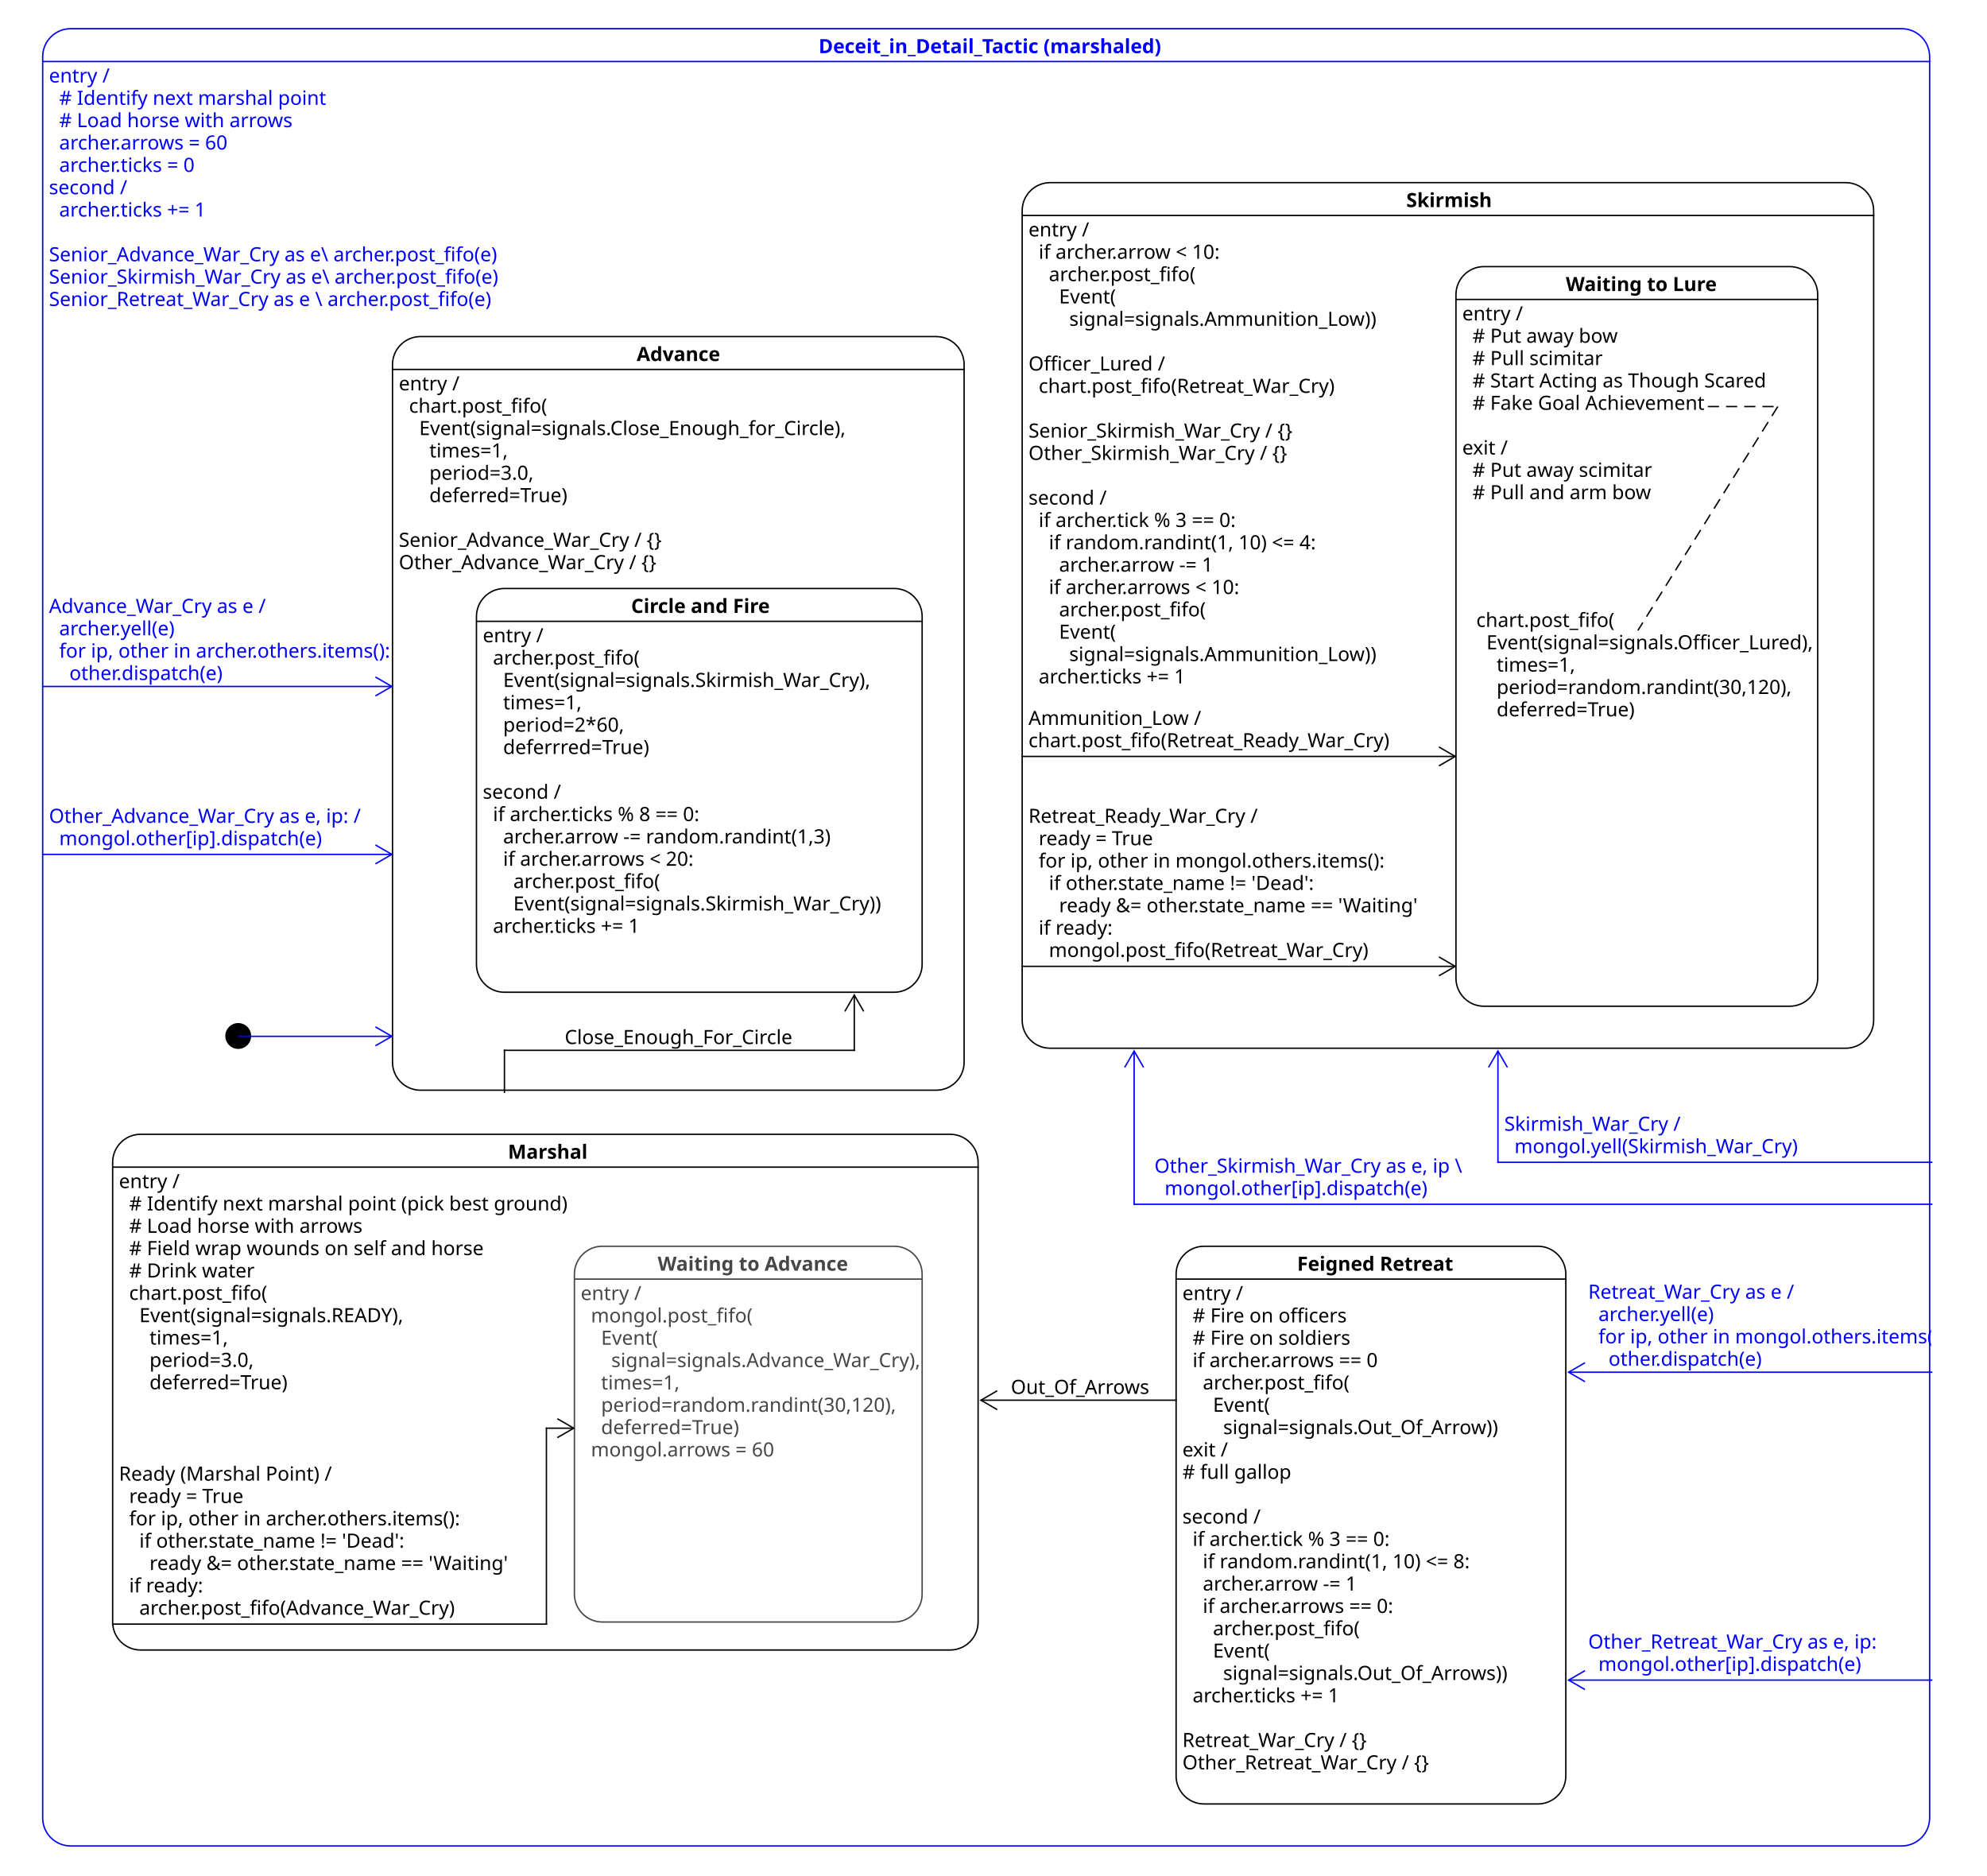
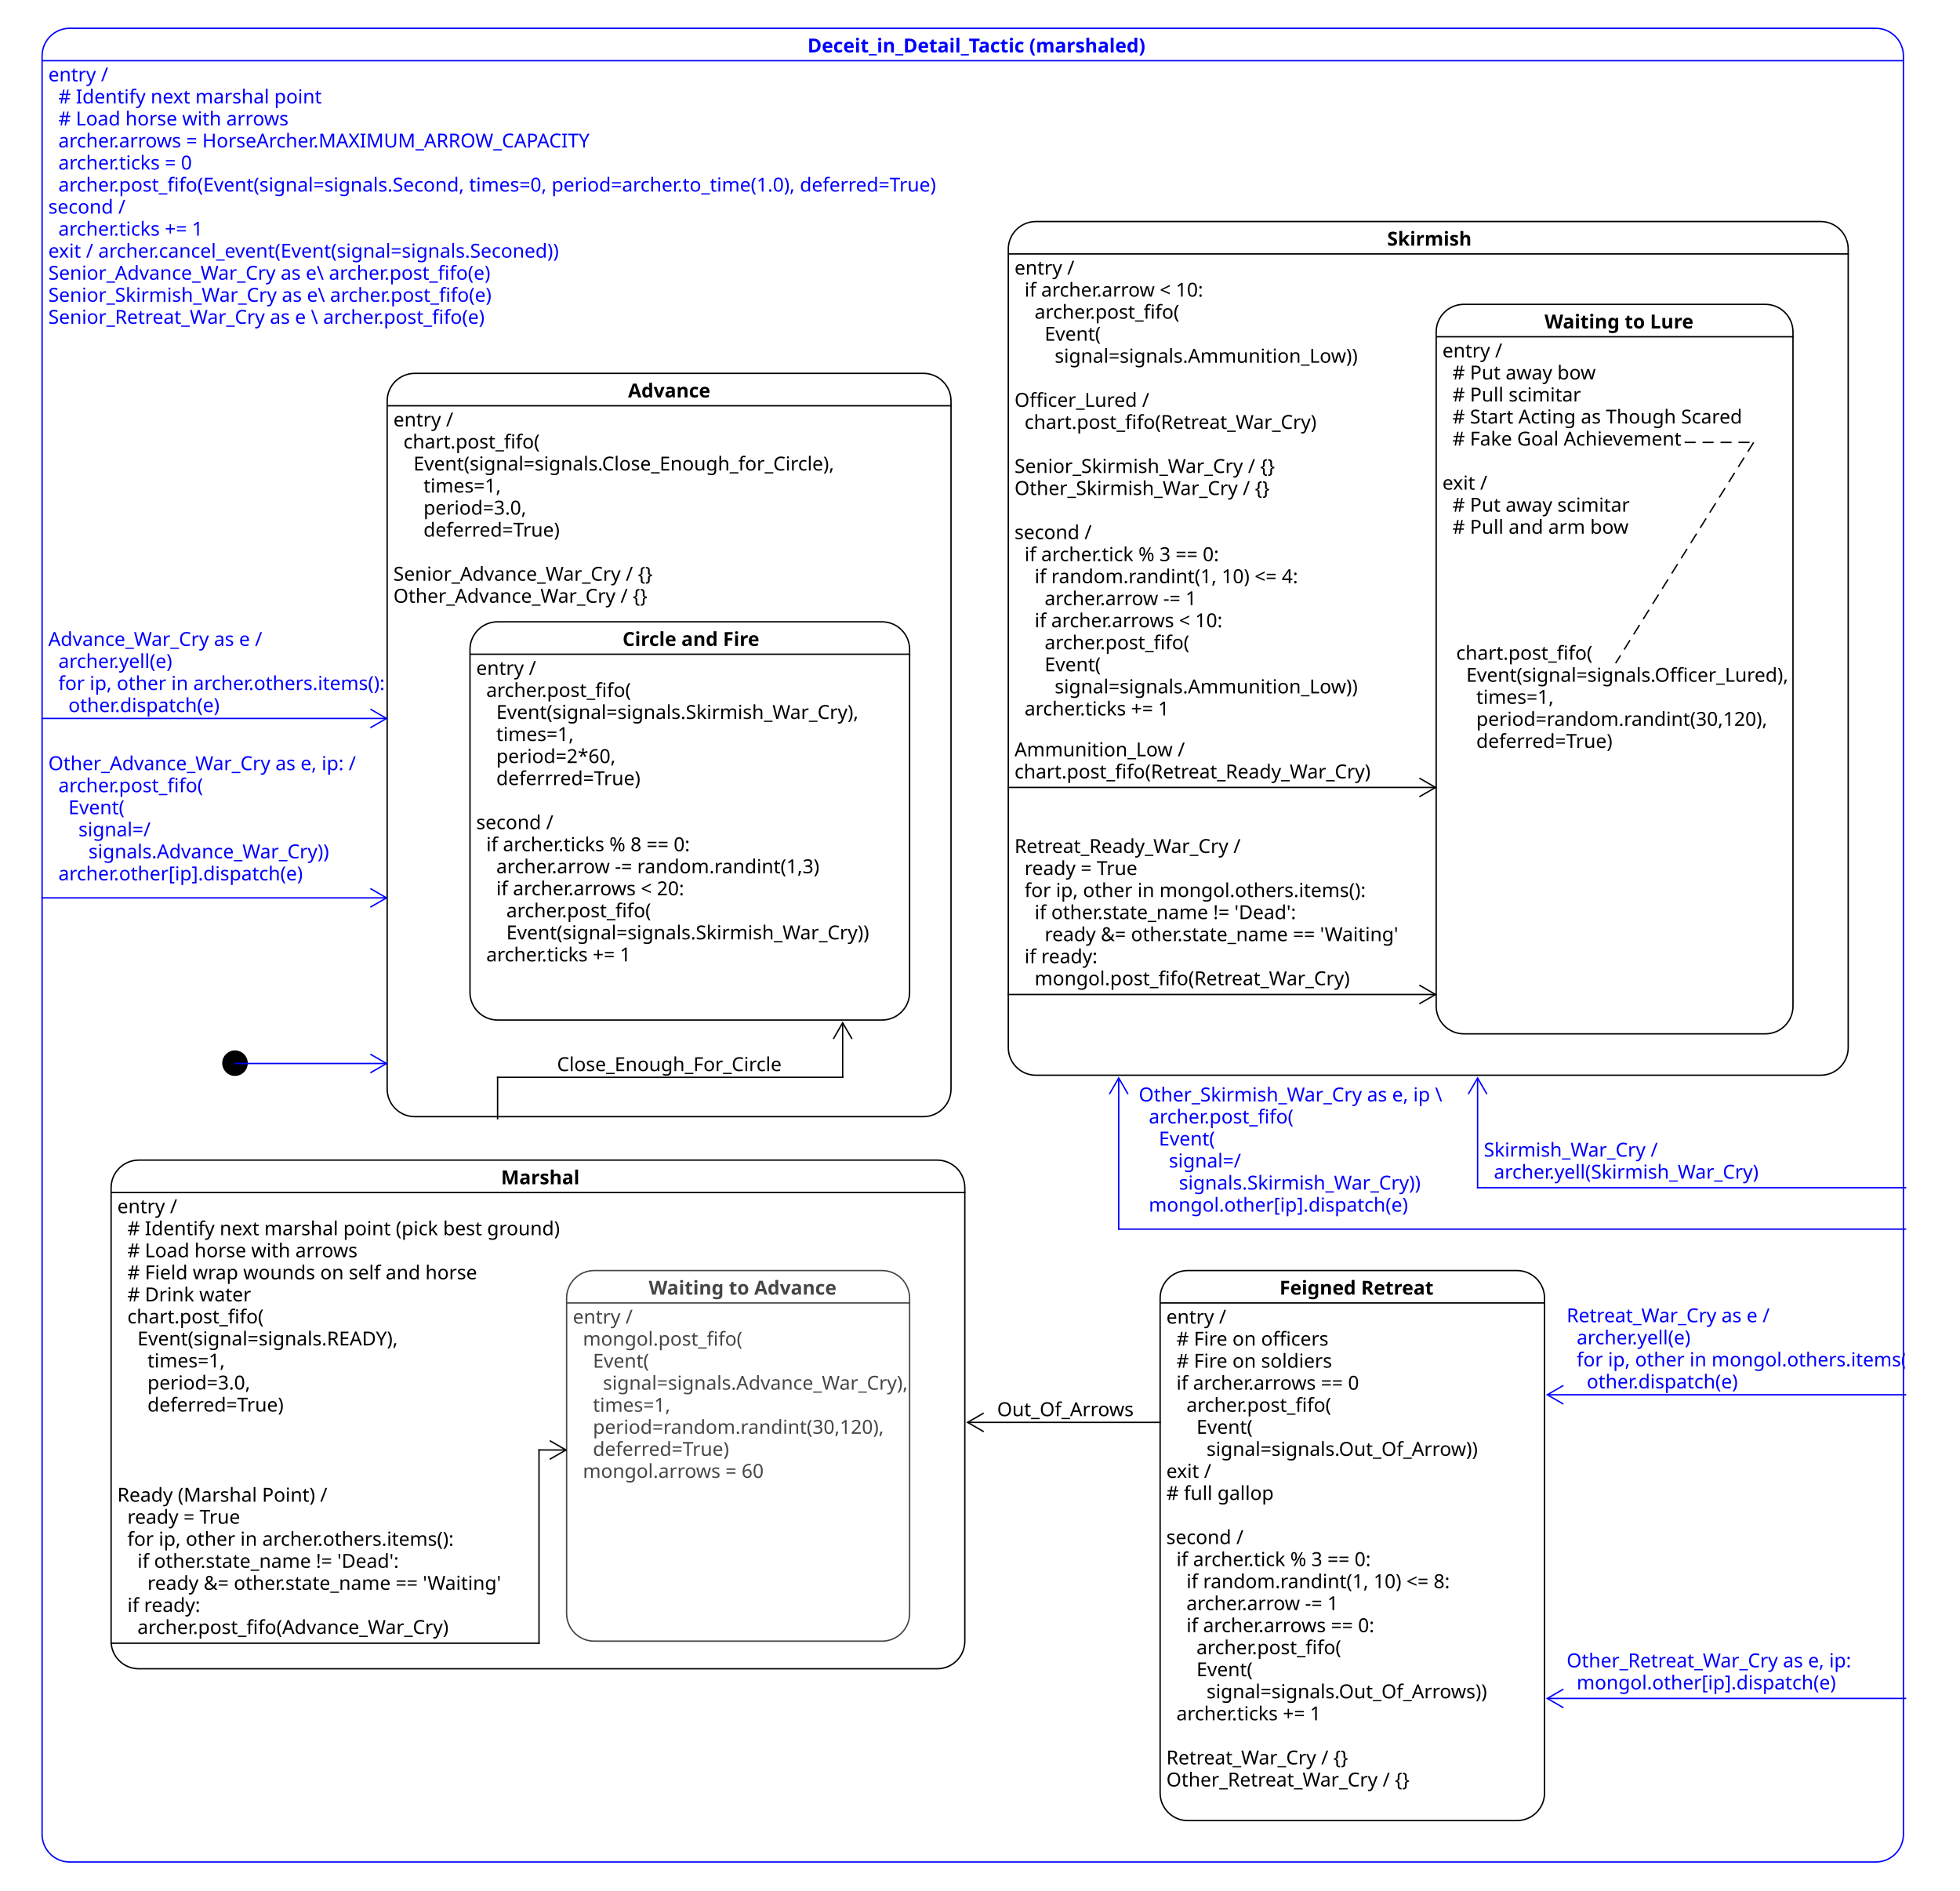
- <svg xmlns="http://www.w3.org/2000/svg" fill-opacity="1" color-rendering="auto" color-interpolation="auto" text-rendering="auto" stroke="black" stroke-linecap="square" width="1420" stroke-miterlimit="10" shape-rendering="auto" stroke-opacity="1" fill="black" stroke-dasharray="none" font-weight="normal" stroke-width="1" viewBox="100 -20 1420 1340" height="1340" font-family="'Dialog'" font-style="normal" stroke-linejoin="miter" font-size="12px" stroke-dashoffset="0" image-rendering="auto">
+ <svg xmlns="http://www.w3.org/2000/svg" fill-opacity="1" color-rendering="auto" color-interpolation="auto" text-rendering="auto" stroke="black" stroke-linecap="square" width="1420" stroke-miterlimit="10" shape-rendering="auto" stroke-opacity="1" fill="black" stroke-dasharray="none" font-weight="normal" stroke-width="1" viewBox="100 70 1420 1370" height="1370" font-family="'Dialog'" font-style="normal" stroke-linejoin="miter" font-size="12px" stroke-dashoffset="0" image-rendering="auto">
  <defs id="genericDefs" />
  <g>
    <defs id="defs1">
      <clipPath clipPathUnits="userSpaceOnUse" id="clipPath1">
        <path d="M0 0 L2147483647 0 L2147483647 2147483647 L0 2147483647 L0 0 Z" />
      </clipPath>
      <clipPath clipPathUnits="userSpaceOnUse" id="clipPath2">
        <path d="M0 0 L0 130 L320 130 L320 0 Z" />
      </clipPath>
      <clipPath clipPathUnits="userSpaceOnUse" id="clipPath3">
-         <path d="M0 0 L0 70 L250 70 L250 0 Z" />
+         <path d="M0 0 L0 140 L250 140 L250 0 Z" />
      </clipPath>
      <clipPath clipPathUnits="userSpaceOnUse" id="clipPath4">
        <path d="M0 0 L0 60 L230 60 L230 0 Z" />
      </clipPath>
      <clipPath clipPathUnits="userSpaceOnUse" id="clipPath5">
-         <path d="M0 0 L0 60 L250 60 L250 0 Z" />
+         <path d="M0 0 L0 130 L250 130 L250 0 Z" />
      </clipPath>
      <clipPath clipPathUnits="userSpaceOnUse" id="clipPath6">
        <path d="M0 0 L0 80 L250 80 L250 0 Z" />
      </clipPath>
      <clipPath clipPathUnits="userSpaceOnUse" id="clipPath7">
        <path d="M0 0 L0 60 L220 60 L220 0 Z" />
      </clipPath>
      <clipPath clipPathUnits="userSpaceOnUse" id="clipPath8">
        <path d="M0 0 L0 270 L250 270 L250 0 Z" />
      </clipPath>
      <clipPath clipPathUnits="userSpaceOnUse" id="clipPath9">
        <path d="M0 0 L0 110 L250 110 L250 0 Z" />
      </clipPath>
      <clipPath clipPathUnits="userSpaceOnUse" id="clipPath10">
        <path d="M0 0 L0 290 L320 290 L320 0 Z" />
      </clipPath>
      <clipPath clipPathUnits="userSpaceOnUse" id="clipPath11">
        <path d="M0 0 L0 370 L620 370 L620 0 Z" />
      </clipPath>
      <clipPath clipPathUnits="userSpaceOnUse" id="clipPath12">
        <path d="M0 0 L0 60 L270 60 L270 0 Z" />
      </clipPath>
      <clipPath clipPathUnits="userSpaceOnUse" id="clipPath13">
        <path d="M0 0 L0 20 L20 20 L20 0 Z" />
      </clipPath>
      <clipPath clipPathUnits="userSpaceOnUse" id="clipPath14">
        <path d="M0 0 L0 400 L280 400 L280 0 Z" />
      </clipPath>
      <clipPath clipPathUnits="userSpaceOnUse" id="clipPath15">
        <path d="M0 0 L0 530 L260 530 L260 0 Z" />
      </clipPath>
      <clipPath clipPathUnits="userSpaceOnUse" id="clipPath16">
        <path d="M0 0 L0 540 L410 540 L410 0 Z" />
      </clipPath>
      <clipPath clipPathUnits="userSpaceOnUse" id="clipPath17">
        <path d="M0 0 L0 620 L610 620 L610 0 Z" />
      </clipPath>
      <clipPath clipPathUnits="userSpaceOnUse" id="clipPath18">
-         <path d="M0 0 L0 1300 L1350 1300 L1350 0 Z" />
+         <path d="M0 0 L0 1330 L1350 1330 L1350 0 Z" />
      </clipPath>
      <clipPath clipPathUnits="userSpaceOnUse" id="clipPath19">
        <path d="M0 0 L0 40 L290 40 L290 0 Z" />
      </clipPath>
      <clipPath clipPathUnits="userSpaceOnUse" id="clipPath20">
        <path d="M0 0 L0 150 L600 150 L600 0 Z" />
      </clipPath>
      <clipPath clipPathUnits="userSpaceOnUse" id="clipPath21">
        <path d="M0 0 L0 60 L280 60 L280 0 Z" />
      </clipPath>
      <clipPath clipPathUnits="userSpaceOnUse" id="clipPath22">
        <path d="M0 0 L0 120 L340 120 L340 0 Z" />
      </clipPath>
      <clipPath clipPathUnits="userSpaceOnUse" id="clipPath23">
        <path d="M0 0 L0 170 L360 170 L360 0 Z" />
      </clipPath>
      <clipPath clipPathUnits="userSpaceOnUse" id="clipPath24">
        <path d="M0 0 L0 190 L130 190 L130 0 Z" />
      </clipPath>
      <clipPath clipPathUnits="userSpaceOnUse" id="clipPath25">
        <path d="M0 0 L0 50 L340 50 L340 0 Z" />
      </clipPath>
      <clipPath clipPathUnits="userSpaceOnUse" id="clipPath26">
        <path d="M0 0 L0 100 L280 100 L280 0 Z" />
      </clipPath>
      <clipPath clipPathUnits="userSpaceOnUse" id="clipPath27">
        <path d="M0 0 L0 40 L170 40 L170 0 Z" />
      </clipPath>
      <clipPath clipPathUnits="userSpaceOnUse" id="clipPath28">
        <path d="M0 0 L0 30 L140 30 L140 0 Z" />
      </clipPath>
      <clipPath clipPathUnits="userSpaceOnUse" id="clipPath29">
        <path d="M0 0 L0 40 L340 40 L340 0 Z" />
      </clipPath>
      <clipPath clipPathUnits="userSpaceOnUse" id="clipPath30">
        <path d="M0 0 L0 50 L280 50 L280 0 Z" />
      </clipPath>
    </defs>
-     <g font-family="sans-serif" font-size="14px" transform="translate(180,1020)">
+     <g font-family="sans-serif" font-size="14px" transform="translate(180,1140)">
      <text x="5" xml:space="preserve" y="17.969" clip-path="url(#clipPath2)" stroke="none">Ready (Marshal Point) /</text>
      <text x="5" xml:space="preserve" y="33.938" clip-path="url(#clipPath2)" stroke="none">  ready = True</text>
      <text x="5" xml:space="preserve" y="49.906" clip-path="url(#clipPath2)" stroke="none">  for ip, other in archer.others.items():</text>
      <text x="5" xml:space="preserve" y="65.875" clip-path="url(#clipPath2)" stroke="none">    if other.state_name != 'Dead':</text>
      <text x="5" xml:space="preserve" y="81.844" clip-path="url(#clipPath2)" stroke="none">      ready &amp;= other.state_name == 'Waiting'</text>
      <text x="5" xml:space="preserve" y="97.812" clip-path="url(#clipPath2)" stroke="none">  if ready:</text>
      <text x="5" xml:space="preserve" y="113.781" clip-path="url(#clipPath2)" stroke="none">    archer.post_fifo(Advance_War_Cry)</text>
    </g>
-     <g font-family="sans-serif" font-size="14px" transform="translate(830,550)">
+     <g font-family="sans-serif" font-size="14px" transform="translate(830,670)">
      <text x="5" xml:space="preserve" y="17.969" clip-path="url(#clipPath2)" stroke="none">Retreat_Ready_War_Cry /</text>
      <text x="5" xml:space="preserve" y="33.938" clip-path="url(#clipPath2)" stroke="none">  ready = True</text>
      <text x="5" xml:space="preserve" y="49.906" clip-path="url(#clipPath2)" stroke="none">  for ip, other in mongol.others.items():</text>
      <text x="5" xml:space="preserve" y="65.875" clip-path="url(#clipPath2)" stroke="none">    if other.state_name != 'Dead':</text>
      <text x="5" xml:space="preserve" y="81.844" clip-path="url(#clipPath2)" stroke="none">      ready &amp;= other.state_name == 'Waiting'</text>
      <text x="5" xml:space="preserve" y="97.812" clip-path="url(#clipPath2)" stroke="none">  if ready:</text>
      <text x="5" xml:space="preserve" y="113.781" clip-path="url(#clipPath2)" stroke="none">    mongol.post_fifo(Retreat_War_Cry)</text>
    </g>
-     <g fill="blue" font-size="14px" font-family="sans-serif" transform="translate(130,550)" stroke="blue">
+     <g fill="blue" font-size="14px" font-family="sans-serif" transform="translate(130,610)" stroke="blue">
      <text x="5" xml:space="preserve" y="17.969" clip-path="url(#clipPath3)" stroke="none">Other_Advance_War_Cry as e, ip: /</text>
-       <text x="5" xml:space="preserve" y="33.938" clip-path="url(#clipPath3)" stroke="none">  mongol.other[ip].dispatch(e)</text>
-     </g>
-     <g fill="blue" font-size="14px" font-family="sans-serif" transform="translate(1230,1140)" stroke="blue">
+       <text x="5" xml:space="preserve" y="33.938" clip-path="url(#clipPath3)" stroke="none">  archer.post_fifo(</text>
+       <text x="5" xml:space="preserve" y="49.906" clip-path="url(#clipPath3)" stroke="none">    Event(</text>
+       <text x="5" xml:space="preserve" y="65.875" clip-path="url(#clipPath3)" stroke="none">      signal=/</text>
+       <text x="5" xml:space="preserve" y="81.844" clip-path="url(#clipPath3)" stroke="none">        signals.Advance_War_Cry))</text>
+       <text x="5" xml:space="preserve" y="97.812" clip-path="url(#clipPath3)" stroke="none">  archer.other[ip].dispatch(e)</text>
+     </g>
+     <g fill="blue" font-size="14px" font-family="sans-serif" transform="translate(1230,1260)" stroke="blue">
      <text x="5" xml:space="preserve" y="17.969" clip-path="url(#clipPath4)" stroke="none">Other_Retreat_War_Cry as e, ip:</text>
      <text x="5" xml:space="preserve" y="33.938" clip-path="url(#clipPath4)" stroke="none">  mongol.other[ip].dispatch(e)</text>
    </g>
-     <g fill="blue" font-size="14px" font-family="sans-serif" transform="translate(920,800)" stroke="blue">
+     <g fill="blue" font-size="14px" font-family="sans-serif" transform="translate(920,850)" stroke="blue">
      <text x="5" xml:space="preserve" y="17.969" clip-path="url(#clipPath5)" stroke="none">Other_Skirmish_War_Cry as e, ip \</text>
-       <text x="5" xml:space="preserve" y="33.938" clip-path="url(#clipPath5)" stroke="none">  mongol.other[ip].dispatch(e)</text>
-     </g>
-     <g fill="blue" font-size="14px" font-family="sans-serif" transform="translate(1230,890)" stroke="blue">
+       <text x="5" xml:space="preserve" y="33.938" clip-path="url(#clipPath5)" stroke="none">  archer.post_fifo(</text>
+       <text x="5" xml:space="preserve" y="49.906" clip-path="url(#clipPath5)" stroke="none">    Event(</text>
+       <text x="5" xml:space="preserve" y="65.875" clip-path="url(#clipPath5)" stroke="none">      signal=/</text>
+       <text x="5" xml:space="preserve" y="81.844" clip-path="url(#clipPath5)" stroke="none">        signals.Skirmish_War_Cry))</text>
+       <text x="5" xml:space="preserve" y="97.812" clip-path="url(#clipPath5)" stroke="none">  mongol.other[ip].dispatch(e)</text>
+     </g>
+     <g fill="blue" font-size="14px" font-family="sans-serif" transform="translate(1230,1010)" stroke="blue">
      <text x="5" xml:space="preserve" y="17.969" clip-path="url(#clipPath6)" stroke="none">Retreat_War_Cry as e /</text>
      <text x="5" xml:space="preserve" y="33.938" clip-path="url(#clipPath6)" stroke="none">  archer.yell(e)</text>
      <text x="5" xml:space="preserve" y="49.906" clip-path="url(#clipPath6)" stroke="none">  for ip, other in mongol.others.items()</text>
      <text x="5" xml:space="preserve" y="65.875" clip-path="url(#clipPath6)" stroke="none">    other.dispatch(e)</text>
    </g>
-     <g fill="blue" font-size="14px" font-family="sans-serif" transform="translate(1170,770)" stroke="blue">
+     <g fill="blue" font-size="14px" font-family="sans-serif" transform="translate(1170,890)" stroke="blue">
      <text x="5" xml:space="preserve" y="17.969" clip-path="url(#clipPath7)" stroke="none">Skirmish_War_Cry /</text>
-       <text x="5" xml:space="preserve" y="33.938" clip-path="url(#clipPath7)" stroke="none">  mongol.yell(Skirmish_War_Cry)</text>
-     </g>
-     <g fill="blue" font-size="14px" font-family="sans-serif" transform="translate(130,400)" stroke="blue">
+       <text x="5" xml:space="preserve" y="33.938" clip-path="url(#clipPath7)" stroke="none">  archer.yell(Skirmish_War_Cry)</text>
+     </g>
+     <g fill="blue" font-size="14px" font-family="sans-serif" transform="translate(130,520)" stroke="blue">
      <text x="5" xml:space="preserve" y="17.969" clip-path="url(#clipPath6)" stroke="none">Advance_War_Cry as e /</text>
      <text x="5" xml:space="preserve" y="33.938" clip-path="url(#clipPath6)" stroke="none">  archer.yell(e)</text>
      <text x="5" xml:space="preserve" y="49.906" clip-path="url(#clipPath6)" stroke="none">  for ip, other in archer.others.items():</text>
      <text x="5" xml:space="preserve" y="65.875" clip-path="url(#clipPath6)" stroke="none">    other.dispatch(e)</text>
    </g>
-     <g fill="rgb(255,255,255)" fill-opacity="0" transform="translate(510,870)" stroke-opacity="0" stroke="rgb(255,255,255)">
+     <g fill="rgb(255,255,255)" fill-opacity="0" transform="translate(510,990)" stroke-opacity="0" stroke="rgb(255,255,255)">
      <rect x="0.5" y="0.5" clip-path="url(#clipPath8)" width="248.5" rx="20" ry="20" height="268.5" stroke="none" />
    </g>
-     <g fill="rgb(70,70,70)" transform="translate(510,870)" stroke="rgb(70,70,70)">
+     <g fill="rgb(70,70,70)" transform="translate(510,990)" stroke="rgb(70,70,70)">
      <rect x="0.5" y="0.5" clip-path="url(#clipPath8)" fill="none" width="248.5" rx="20" ry="20" height="268.5" />
      <text x="60" font-size="14px" y="17.969" clip-path="url(#clipPath8)" font-family="sans-serif" stroke="none" font-weight="bold" xml:space="preserve">Waiting to Advance</text>
      <path fill="none" d="M1 23.969 L249 23.969" clip-path="url(#clipPath8)" />
      <text x="5" font-size="14px" y="38.938" clip-path="url(#clipPath8)" font-family="sans-serif" stroke="none" xml:space="preserve">entry /</text>
      <text x="5" font-size="14px" y="54.906" clip-path="url(#clipPath8)" font-family="sans-serif" stroke="none" xml:space="preserve">  mongol.post_fifo(</text>
      <text x="5" font-size="14px" y="70.875" clip-path="url(#clipPath8)" font-family="sans-serif" stroke="none" xml:space="preserve">    Event(</text>
      <text x="5" font-size="14px" y="86.844" clip-path="url(#clipPath8)" font-family="sans-serif" stroke="none" xml:space="preserve">      signal=signals.Advance_War_Cry),</text>
      <text x="5" font-size="14px" y="102.812" clip-path="url(#clipPath8)" font-family="sans-serif" stroke="none" xml:space="preserve">    times=1,</text>
      <text x="5" font-size="14px" y="118.781" clip-path="url(#clipPath8)" font-family="sans-serif" stroke="none" xml:space="preserve">    period=random.randint(30,120),</text>
      <text x="5" font-size="14px" y="134.75" clip-path="url(#clipPath8)" font-family="sans-serif" stroke="none" xml:space="preserve">    deferred=True)</text>
      <text x="5" font-size="14px" y="150.719" clip-path="url(#clipPath8)" font-family="sans-serif" stroke="none" xml:space="preserve">  mongol.arrows = 60</text>
      <text x="5" font-size="14px" y="182.656" clip-path="url(#clipPath8)" font-family="sans-serif" stroke="none" xml:space="preserve">  </text>
    </g>
-     <g font-family="sans-serif" font-size="14px" transform="translate(1150,410)">
+     <g font-family="sans-serif" font-size="14px" transform="translate(1150,530)">
      <text x="5" xml:space="preserve" y="17.969" clip-path="url(#clipPath9)" stroke="none">chart.post_fifo(</text>
      <text x="5" xml:space="preserve" y="33.938" clip-path="url(#clipPath9)" stroke="none">  Event(signal=signals.Officer_Lured),</text>
      <text x="5" xml:space="preserve" y="49.906" clip-path="url(#clipPath9)" stroke="none">    times=1,</text>
      <text x="5" xml:space="preserve" y="65.875" clip-path="url(#clipPath9)" stroke="none">    period=random.randint(30,120),</text>
      <text x="5" xml:space="preserve" y="81.844" clip-path="url(#clipPath9)" stroke="none">    deferred=True)</text>
    </g>
-     <g fill="rgb(255,255,255)" fill-opacity="0" transform="translate(440,400)" stroke-opacity="0" stroke="rgb(255,255,255)">
+     <g fill="rgb(255,255,255)" fill-opacity="0" transform="translate(440,520)" stroke-opacity="0" stroke="rgb(255,255,255)">
      <rect x="0.5" y="0.5" clip-path="url(#clipPath10)" width="318.5" rx="20" ry="20" height="288.5" stroke="none" />
    </g>
-     <g transform="translate(440,400)">
+     <g transform="translate(440,520)">
      <rect x="0.5" y="0.5" clip-path="url(#clipPath10)" fill="none" width="318.5" rx="20" ry="20" height="288.5" />
      <text x="111" font-size="14px" y="17.969" clip-path="url(#clipPath10)" font-family="sans-serif" stroke="none" font-weight="bold" xml:space="preserve">Circle and Fire</text>
      <path fill="none" d="M1 23.969 L319 23.969" clip-path="url(#clipPath10)" />
      <text x="5" font-size="14px" y="38.938" clip-path="url(#clipPath10)" font-family="sans-serif" stroke="none" xml:space="preserve">entry /</text>
      <text x="5" font-size="14px" y="54.906" clip-path="url(#clipPath10)" font-family="sans-serif" stroke="none" xml:space="preserve">  archer.post_fifo(</text>
      <text x="5" font-size="14px" y="70.875" clip-path="url(#clipPath10)" font-family="sans-serif" stroke="none" xml:space="preserve">    Event(signal=signals.Skirmish_War_Cry),</text>
      <text x="5" font-size="14px" y="86.844" clip-path="url(#clipPath10)" font-family="sans-serif" stroke="none" xml:space="preserve">    times=1,</text>
      <text x="5" font-size="14px" y="102.812" clip-path="url(#clipPath10)" font-family="sans-serif" stroke="none" xml:space="preserve">    period=2*60,</text>
      <text x="5" font-size="14px" y="118.781" clip-path="url(#clipPath10)" font-family="sans-serif" stroke="none" xml:space="preserve">    deferrred=True)</text>
      <text x="5" font-size="14px" y="134.75" clip-path="url(#clipPath10)" font-family="sans-serif" stroke="none" xml:space="preserve">    </text>
      <text x="5" font-size="14px" y="150.719" clip-path="url(#clipPath10)" font-family="sans-serif" stroke="none" xml:space="preserve">second /</text>
      <text x="5" font-size="14px" y="166.688" clip-path="url(#clipPath10)" font-family="sans-serif" stroke="none" xml:space="preserve">  if archer.ticks % 8 == 0:</text>
      <text x="5" font-size="14px" y="182.656" clip-path="url(#clipPath10)" font-family="sans-serif" stroke="none" xml:space="preserve">    archer.arrow -= random.randint(1,3)</text>
      <text x="5" font-size="14px" y="198.625" clip-path="url(#clipPath10)" font-family="sans-serif" stroke="none" xml:space="preserve">    if archer.arrows &lt; 20:</text>
      <text x="5" font-size="14px" y="214.594" clip-path="url(#clipPath10)" font-family="sans-serif" stroke="none" xml:space="preserve">      archer.post_fifo(</text>
      <text x="5" font-size="14px" y="230.562" clip-path="url(#clipPath10)" font-family="sans-serif" stroke="none" xml:space="preserve">      Event(signal=signals.Skirmish_War_Cry))</text>
      <text x="5" font-size="14px" y="246.531" clip-path="url(#clipPath10)" font-family="sans-serif" stroke="none" xml:space="preserve">  archer.ticks += 1  </text>
    </g>
-     <g fill="rgb(255,255,255)" fill-opacity="0" transform="translate(180,790)" stroke-opacity="0" stroke="rgb(255,255,255)">
+     <g fill="rgb(255,255,255)" fill-opacity="0" transform="translate(180,910)" stroke-opacity="0" stroke="rgb(255,255,255)">
      <rect x="0.5" y="0.5" clip-path="url(#clipPath11)" width="618.5" rx="20" ry="20" height="368.5" stroke="none" />
    </g>
-     <g transform="translate(180,790)">
+     <g transform="translate(180,910)">
      <rect x="0.5" y="0.5" clip-path="url(#clipPath11)" fill="none" width="618.5" rx="20" ry="20" height="368.5" />
      <text x="283" font-size="14px" y="17.969" clip-path="url(#clipPath11)" font-family="sans-serif" stroke="none" font-weight="bold" xml:space="preserve">Marshal</text>
      <path fill="none" d="M1 23.969 L619 23.969" clip-path="url(#clipPath11)" />
      <text x="5" font-size="14px" y="38.938" clip-path="url(#clipPath11)" font-family="sans-serif" stroke="none" xml:space="preserve">entry / </text>
      <text x="5" font-size="14px" y="54.906" clip-path="url(#clipPath11)" font-family="sans-serif" stroke="none" xml:space="preserve">  # Identify next marshal point (pick best ground)</text>
      <text x="5" font-size="14px" y="70.875" clip-path="url(#clipPath11)" font-family="sans-serif" stroke="none" xml:space="preserve">  # Load horse with arrows</text>
      <text x="5" font-size="14px" y="86.844" clip-path="url(#clipPath11)" font-family="sans-serif" stroke="none" xml:space="preserve">  # Field wrap wounds on self and horse</text>
      <text x="5" font-size="14px" y="102.812" clip-path="url(#clipPath11)" font-family="sans-serif" stroke="none" xml:space="preserve">  # Drink water</text>
      <text x="5" font-size="14px" y="118.781" clip-path="url(#clipPath11)" font-family="sans-serif" stroke="none" xml:space="preserve">  chart.post_fifo(</text>
      <text x="5" font-size="14px" y="134.75" clip-path="url(#clipPath11)" font-family="sans-serif" stroke="none" xml:space="preserve">    Event(signal=signals.READY),</text>
      <text x="5" font-size="14px" y="150.719" clip-path="url(#clipPath11)" font-family="sans-serif" stroke="none" xml:space="preserve">      times=1,</text>
      <text x="5" font-size="14px" y="166.688" clip-path="url(#clipPath11)" font-family="sans-serif" stroke="none" xml:space="preserve">      period=3.0,</text>
      <text x="5" font-size="14px" y="182.656" clip-path="url(#clipPath11)" font-family="sans-serif" stroke="none" xml:space="preserve">      deferred=True)</text>
    </g>
-     <g font-family="sans-serif" font-size="14px" transform="translate(830,480)">
+     <g font-family="sans-serif" font-size="14px" transform="translate(830,600)">
      <text x="5" xml:space="preserve" y="17.969" clip-path="url(#clipPath12)" stroke="none">Ammunition_Low /</text>
      <text x="5" xml:space="preserve" y="33.938" clip-path="url(#clipPath12)" stroke="none">chart.post_fifo(Retreat_Ready_War_Cry)</text>
    </g>
-     <g transform="translate(260,710)">
+     <g transform="translate(260,830)">
      <circle r="8.75" clip-path="url(#clipPath13)" cx="10.25" cy="10.25" stroke="none" />
      <circle fill="none" r="8.75" clip-path="url(#clipPath13)" cx="10.25" cy="10.25" />
    </g>
-     <g fill="rgb(255,255,255)" fill-opacity="0" transform="translate(940,870)" stroke-opacity="0" stroke="rgb(255,255,255)">
+     <g fill="rgb(255,255,255)" fill-opacity="0" transform="translate(940,990)" stroke-opacity="0" stroke="rgb(255,255,255)">
      <rect x="0.5" y="0.5" clip-path="url(#clipPath14)" width="278.5" rx="20" ry="20" height="398.5" stroke="none" />
    </g>
-     <g transform="translate(940,870)">
+     <g transform="translate(940,990)">
      <rect x="0.5" y="0.5" clip-path="url(#clipPath14)" fill="none" width="278.5" rx="20" ry="20" height="398.5" />
      <text x="87" font-size="14px" y="17.969" clip-path="url(#clipPath14)" font-family="sans-serif" stroke="none" font-weight="bold" xml:space="preserve">Feigned Retreat</text>
      <path fill="none" d="M1 23.969 L279 23.969" clip-path="url(#clipPath14)" />
      <text x="5" font-size="14px" y="38.938" clip-path="url(#clipPath14)" font-family="sans-serif" stroke="none" xml:space="preserve">entry / </text>
      <text x="5" font-size="14px" y="54.906" clip-path="url(#clipPath14)" font-family="sans-serif" stroke="none" xml:space="preserve">  # Fire on officers</text>
      <text x="5" font-size="14px" y="70.875" clip-path="url(#clipPath14)" font-family="sans-serif" stroke="none" xml:space="preserve">  # Fire on soldiers</text>
      <text x="5" font-size="14px" y="86.844" clip-path="url(#clipPath14)" font-family="sans-serif" stroke="none" xml:space="preserve">  if archer.arrows == 0</text>
      <text x="5" font-size="14px" y="102.812" clip-path="url(#clipPath14)" font-family="sans-serif" stroke="none" xml:space="preserve">    archer.post_fifo(</text>
      <text x="5" font-size="14px" y="118.781" clip-path="url(#clipPath14)" font-family="sans-serif" stroke="none" xml:space="preserve">      Event(</text>
      <text x="5" font-size="14px" y="134.75" clip-path="url(#clipPath14)" font-family="sans-serif" stroke="none" xml:space="preserve">        signal=signals.Out_Of_Arrow))</text>
      <text x="5" font-size="14px" y="150.719" clip-path="url(#clipPath14)" font-family="sans-serif" stroke="none" xml:space="preserve">exit /</text>
      <text x="5" font-size="14px" y="166.688" clip-path="url(#clipPath14)" font-family="sans-serif" stroke="none" xml:space="preserve"># full gallop</text>
      <text x="5" font-size="14px" y="198.625" clip-path="url(#clipPath14)" font-family="sans-serif" stroke="none" xml:space="preserve">second /</text>
      <text x="5" font-size="14px" y="214.594" clip-path="url(#clipPath14)" font-family="sans-serif" stroke="none" xml:space="preserve">  if archer.tick % 3 == 0:</text>
      <text x="5" font-size="14px" y="230.562" clip-path="url(#clipPath14)" font-family="sans-serif" stroke="none" xml:space="preserve">    if random.randint(1, 10) &lt;= 8:</text>
      <text x="5" font-size="14px" y="246.531" clip-path="url(#clipPath14)" font-family="sans-serif" stroke="none" xml:space="preserve">    archer.arrow -= 1</text>
      <text x="5" font-size="14px" y="262.5" clip-path="url(#clipPath14)" font-family="sans-serif" stroke="none" xml:space="preserve">    if archer.arrows == 0:</text>
      <text x="5" font-size="14px" y="278.469" clip-path="url(#clipPath14)" font-family="sans-serif" stroke="none" xml:space="preserve">      archer.post_fifo(</text>
      <text x="5" font-size="14px" y="294.438" clip-path="url(#clipPath14)" font-family="sans-serif" stroke="none" xml:space="preserve">      Event(</text>
      <text x="5" font-size="14px" y="310.406" clip-path="url(#clipPath14)" font-family="sans-serif" stroke="none" xml:space="preserve">        signal=signals.Out_Of_Arrows))</text>
      <text x="5" font-size="14px" y="326.375" clip-path="url(#clipPath14)" font-family="sans-serif" stroke="none" xml:space="preserve">  archer.ticks += 1          </text>
      <text x="5" font-size="14px" y="358.312" clip-path="url(#clipPath14)" font-family="sans-serif" stroke="none" xml:space="preserve">Retreat_War_Cry / {}</text>
      <text x="5" font-size="14px" y="374.281" clip-path="url(#clipPath14)" font-family="sans-serif" stroke="none" xml:space="preserve">Other_Retreat_War_Cry / {}</text>
    </g>
-     <g fill="rgb(255,255,255)" fill-opacity="0" transform="translate(1140,170)" stroke-opacity="0" stroke="rgb(255,255,255)">
+     <g fill="rgb(255,255,255)" fill-opacity="0" transform="translate(1140,290)" stroke-opacity="0" stroke="rgb(255,255,255)">
      <rect x="0.5" y="0.5" clip-path="url(#clipPath15)" width="258.5" rx="20" ry="20" height="528.5" stroke="none" />
    </g>
-     <g transform="translate(1140,170)">
+     <g transform="translate(1140,290)">
      <rect x="0.5" y="0.5" clip-path="url(#clipPath15)" fill="none" width="258.5" rx="20" ry="20" height="528.5" />
      <text x="79" font-size="14px" y="17.969" clip-path="url(#clipPath15)" font-family="sans-serif" stroke="none" font-weight="bold" xml:space="preserve">Waiting to Lure</text>
      <path fill="none" d="M1 23.969 L259 23.969" clip-path="url(#clipPath15)" />
      <text x="5" font-size="14px" y="38.938" clip-path="url(#clipPath15)" font-family="sans-serif" stroke="none" xml:space="preserve">entry /</text>
      <text x="5" font-size="14px" y="54.906" clip-path="url(#clipPath15)" font-family="sans-serif" stroke="none" xml:space="preserve">  # Put away bow</text>
      <text x="5" font-size="14px" y="70.875" clip-path="url(#clipPath15)" font-family="sans-serif" stroke="none" xml:space="preserve">  # Pull scimitar</text>
      <text x="5" font-size="14px" y="86.844" clip-path="url(#clipPath15)" font-family="sans-serif" stroke="none" xml:space="preserve">  # Start Acting as Though Scared</text>
      <text x="5" font-size="14px" y="102.812" clip-path="url(#clipPath15)" font-family="sans-serif" stroke="none" xml:space="preserve">  # Fake Goal Achievement</text>
      <text x="5" font-size="14px" y="118.781" clip-path="url(#clipPath15)" font-family="sans-serif" stroke="none" xml:space="preserve">  </text>
      <text x="5" font-size="14px" y="134.75" clip-path="url(#clipPath15)" font-family="sans-serif" stroke="none" xml:space="preserve">exit / </text>
      <text x="5" font-size="14px" y="150.719" clip-path="url(#clipPath15)" font-family="sans-serif" stroke="none" xml:space="preserve">  # Put away scimitar</text>
      <text x="5" font-size="14px" y="166.688" clip-path="url(#clipPath15)" font-family="sans-serif" stroke="none" xml:space="preserve">  # Pull and arm bow</text>
    </g>
-     <g fill="rgb(255,255,255)" fill-opacity="0" transform="translate(380,220)" stroke-opacity="0" stroke="rgb(255,255,255)">
+     <g fill="rgb(255,255,255)" fill-opacity="0" transform="translate(380,340)" stroke-opacity="0" stroke="rgb(255,255,255)">
      <rect x="0.5" y="0.5" clip-path="url(#clipPath16)" width="408.5" rx="20" ry="20" height="538.5" stroke="none" />
    </g>
-     <g transform="translate(380,220)">
+     <g transform="translate(380,340)">
      <rect x="0.5" y="0.5" clip-path="url(#clipPath16)" fill="none" width="408.5" rx="20" ry="20" height="538.5" />
      <text x="175" font-size="14px" y="17.969" clip-path="url(#clipPath16)" font-family="sans-serif" stroke="none" font-weight="bold" xml:space="preserve">Advance</text>
      <path fill="none" d="M1 23.969 L409 23.969" clip-path="url(#clipPath16)" />
      <text x="5" font-size="14px" y="38.938" clip-path="url(#clipPath16)" font-family="sans-serif" stroke="none" xml:space="preserve">entry /</text>
      <text x="5" font-size="14px" y="54.906" clip-path="url(#clipPath16)" font-family="sans-serif" stroke="none" xml:space="preserve">  chart.post_fifo(</text>
      <text x="5" font-size="14px" y="70.875" clip-path="url(#clipPath16)" font-family="sans-serif" stroke="none" xml:space="preserve">    Event(signal=signals.Close_Enough_for_Circle),</text>
      <text x="5" font-size="14px" y="86.844" clip-path="url(#clipPath16)" font-family="sans-serif" stroke="none" xml:space="preserve">      times=1,</text>
      <text x="5" font-size="14px" y="102.812" clip-path="url(#clipPath16)" font-family="sans-serif" stroke="none" xml:space="preserve">      period=3.0,</text>
      <text x="5" font-size="14px" y="118.781" clip-path="url(#clipPath16)" font-family="sans-serif" stroke="none" xml:space="preserve">      deferred=True)</text>
      <text x="5" font-size="14px" y="150.719" clip-path="url(#clipPath16)" font-family="sans-serif" stroke="none" xml:space="preserve">Senior_Advance_War_Cry / {}</text>
      <text x="5" font-size="14px" y="166.688" clip-path="url(#clipPath16)" font-family="sans-serif" stroke="none" xml:space="preserve">Other_Advance_War_Cry / {}</text>
    </g>
-     <g fill="rgb(255,255,255)" fill-opacity="0" transform="translate(830,110)" stroke-opacity="0" stroke="rgb(255,255,255)">
+     <g fill="rgb(255,255,255)" fill-opacity="0" transform="translate(830,230)" stroke-opacity="0" stroke="rgb(255,255,255)">
      <rect x="0.5" y="0.5" clip-path="url(#clipPath17)" width="608.5" rx="20" ry="20" height="618.5" stroke="none" />
    </g>
-     <g transform="translate(830,110)">
+     <g transform="translate(830,230)">
      <rect x="0.5" y="0.5" clip-path="url(#clipPath17)" fill="none" width="608.5" rx="20" ry="20" height="618.5" />
      <text x="275" font-size="14px" y="17.969" clip-path="url(#clipPath17)" font-family="sans-serif" stroke="none" font-weight="bold" xml:space="preserve">Skirmish</text>
      <path fill="none" d="M1 23.969 L609 23.969" clip-path="url(#clipPath17)" />
      <text x="5" font-size="14px" y="38.938" clip-path="url(#clipPath17)" font-family="sans-serif" stroke="none" xml:space="preserve">entry /</text>
      <text x="5" font-size="14px" y="54.906" clip-path="url(#clipPath17)" font-family="sans-serif" stroke="none" xml:space="preserve">  if archer.arrow &lt; 10:</text>
      <text x="5" font-size="14px" y="70.875" clip-path="url(#clipPath17)" font-family="sans-serif" stroke="none" xml:space="preserve">    archer.post_fifo(</text>
      <text x="5" font-size="14px" y="86.844" clip-path="url(#clipPath17)" font-family="sans-serif" stroke="none" xml:space="preserve">      Event(</text>
      <text x="5" font-size="14px" y="102.812" clip-path="url(#clipPath17)" font-family="sans-serif" stroke="none" xml:space="preserve">        signal=signals.Ammunition_Low))</text>
      <text x="5" font-size="14px" y="134.75" clip-path="url(#clipPath17)" font-family="sans-serif" stroke="none" xml:space="preserve">Officer_Lured /</text>
      <text x="5" font-size="14px" y="150.719" clip-path="url(#clipPath17)" font-family="sans-serif" stroke="none" xml:space="preserve">  chart.post_fifo(Retreat_War_Cry)</text>
      <text x="5" font-size="14px" y="166.688" clip-path="url(#clipPath17)" font-family="sans-serif" stroke="none" xml:space="preserve">  </text>
      <text x="5" font-size="14px" y="182.656" clip-path="url(#clipPath17)" font-family="sans-serif" stroke="none" xml:space="preserve">Senior_Skirmish_War_Cry / {}</text>
      <text x="5" font-size="14px" y="198.625" clip-path="url(#clipPath17)" font-family="sans-serif" stroke="none" xml:space="preserve">Other_Skirmish_War_Cry / {}</text>
      <text x="5" font-size="14px" y="230.562" clip-path="url(#clipPath17)" font-family="sans-serif" stroke="none" xml:space="preserve">second /</text>
      <text x="5" font-size="14px" y="246.531" clip-path="url(#clipPath17)" font-family="sans-serif" stroke="none" xml:space="preserve">  if archer.tick % 3 == 0:</text>
      <text x="5" font-size="14px" y="262.5" clip-path="url(#clipPath17)" font-family="sans-serif" stroke="none" xml:space="preserve">    if random.randint(1, 10) &lt;= 4:</text>
      <text x="5" font-size="14px" y="278.469" clip-path="url(#clipPath17)" font-family="sans-serif" stroke="none" xml:space="preserve">      archer.arrow -= 1</text>
      <text x="5" font-size="14px" y="294.438" clip-path="url(#clipPath17)" font-family="sans-serif" stroke="none" xml:space="preserve">    if archer.arrows &lt; 10:</text>
      <text x="5" font-size="14px" y="310.406" clip-path="url(#clipPath17)" font-family="sans-serif" stroke="none" xml:space="preserve">      archer.post_fifo(</text>
      <text x="5" font-size="14px" y="326.375" clip-path="url(#clipPath17)" font-family="sans-serif" stroke="none" xml:space="preserve">      Event(</text>
      <text x="5" font-size="14px" y="342.344" clip-path="url(#clipPath17)" font-family="sans-serif" stroke="none" xml:space="preserve">        signal=signals.Ammunition_Low))</text>
      <text x="5" font-size="14px" y="358.312" clip-path="url(#clipPath17)" font-family="sans-serif" stroke="none" xml:space="preserve">  archer.ticks += 1  </text>
    </g>
-     <g fill="rgb(255,255,255)" fill-opacity="0" transform="translate(130,0)" stroke-opacity="0" stroke="rgb(255,255,255)">
-       <rect x="0.5" y="0.5" clip-path="url(#clipPath18)" width="1348.5" rx="20" ry="20" height="1298.5" stroke="none" />
-     </g>
-     <g fill="blue" transform="translate(130,0)" stroke="blue">
-       <rect x="0.5" y="0.5" clip-path="url(#clipPath18)" fill="none" width="1348.5" rx="20" ry="20" height="1298.5" />
+     <g fill="rgb(255,255,255)" fill-opacity="0" transform="translate(130,90)" stroke-opacity="0" stroke="rgb(255,255,255)">
+       <rect x="0.5" y="0.5" clip-path="url(#clipPath18)" width="1348.5" rx="20" ry="20" height="1328.5" stroke="none" />
+     </g>
+     <g fill="blue" transform="translate(130,90)" stroke="blue">
+       <rect x="0.5" y="0.5" clip-path="url(#clipPath18)" fill="none" width="1348.5" rx="20" ry="20" height="1328.5" />
      <text x="555" font-size="14px" y="17.969" clip-path="url(#clipPath18)" font-family="sans-serif" stroke="none" font-weight="bold" xml:space="preserve">Deceit_in_Detail_Tactic (marshaled)</text>
      <path fill="none" d="M1 23.969 L1349 23.969" clip-path="url(#clipPath18)" />
      <text x="5" font-size="14px" y="38.938" clip-path="url(#clipPath18)" font-family="sans-serif" stroke="none" xml:space="preserve">entry / </text>
      <text x="5" font-size="14px" y="54.906" clip-path="url(#clipPath18)" font-family="sans-serif" stroke="none" xml:space="preserve">  # Identify next marshal point</text>
      <text x="5" font-size="14px" y="70.875" clip-path="url(#clipPath18)" font-family="sans-serif" stroke="none" xml:space="preserve">  # Load horse with arrows</text>
-       <text x="5" font-size="14px" y="86.844" clip-path="url(#clipPath18)" font-family="sans-serif" stroke="none" xml:space="preserve">  archer.arrows = 60</text>
+       <text x="5" font-size="14px" y="86.844" clip-path="url(#clipPath18)" font-family="sans-serif" stroke="none" xml:space="preserve">  archer.arrows = HorseArcher.MAXIMUM_ARROW_CAPACITY</text>
      <text x="5" font-size="14px" y="102.812" clip-path="url(#clipPath18)" font-family="sans-serif" stroke="none" xml:space="preserve">  archer.ticks = 0</text>
-       <text x="5" font-size="14px" y="118.781" clip-path="url(#clipPath18)" font-family="sans-serif" stroke="none" xml:space="preserve">second /</text>
-       <text x="5" font-size="14px" y="134.75" clip-path="url(#clipPath18)" font-family="sans-serif" stroke="none" xml:space="preserve">  archer.ticks += 1</text>
-       <text x="5" font-size="14px" y="166.688" clip-path="url(#clipPath18)" font-family="sans-serif" stroke="none" xml:space="preserve">Senior_Advance_War_Cry as e\ archer.post_fifo(e)</text>
-       <text x="5" font-size="14px" y="182.656" clip-path="url(#clipPath18)" font-family="sans-serif" stroke="none" xml:space="preserve">Senior_Skirmish_War_Cry as e\ archer.post_fifo(e)</text>
-       <text x="5" font-size="14px" y="198.625" clip-path="url(#clipPath18)" font-family="sans-serif" stroke="none" xml:space="preserve">Senior_Retreat_War_Cry as e \ archer.post_fifo(e)</text>
-     </g>
-     <g fill="blue" transform="translate(1210,1160)" stroke="blue">
+       <text x="5" font-size="14px" y="118.781" clip-path="url(#clipPath18)" font-family="sans-serif" stroke="none" xml:space="preserve">  archer.post_fifo(Event(signal=signals.Second, times=0, period=archer.to_time(1.0), deferred=True)</text>
+       <text x="5" font-size="14px" y="134.75" clip-path="url(#clipPath18)" font-family="sans-serif" stroke="none" xml:space="preserve">second /</text>
+       <text x="5" font-size="14px" y="150.719" clip-path="url(#clipPath18)" font-family="sans-serif" stroke="none" xml:space="preserve">  archer.ticks += 1</text>
+       <text x="5" font-size="14px" y="166.688" clip-path="url(#clipPath18)" font-family="sans-serif" stroke="none" xml:space="preserve">exit / archer.cancel_event(Event(signal=signals.Seconed))</text>
+       <text x="5" font-size="14px" y="182.656" clip-path="url(#clipPath18)" font-family="sans-serif" stroke="none" xml:space="preserve">Senior_Advance_War_Cry as e\ archer.post_fifo(e)</text>
+       <text x="5" font-size="14px" y="198.625" clip-path="url(#clipPath18)" font-family="sans-serif" stroke="none" xml:space="preserve">Senior_Skirmish_War_Cry as e\ archer.post_fifo(e)</text>
+       <text x="5" font-size="14px" y="214.594" clip-path="url(#clipPath18)" font-family="sans-serif" stroke="none" xml:space="preserve">Senior_Retreat_War_Cry as e \ archer.post_fifo(e)</text>
+     </g>
+     <g fill="blue" transform="translate(1210,1280)" stroke="blue">
      <path fill="none" d="M270.5 20.5 L11.5 20.5" clip-path="url(#clipPath19)" />
      <path fill="none" d="M22.258 14 L11 20.5 L22.258 27" clip-path="url(#clipPath19)" />
    </g>
-     <g fill="blue" transform="translate(900,720)" stroke="blue">
+     <g fill="blue" transform="translate(900,840)" stroke="blue">
      <path fill="none" d="M580.5 120.5 L10.5 120.5" clip-path="url(#clipPath20)" />
      <path fill="none" d="M10.5 120.5 L10.5 11.5" clip-path="url(#clipPath20)" />
      <path fill="none" d="M17 22.258 L10.5 11 L4 22.258" clip-path="url(#clipPath20)" />
    </g>
-     <g fill="blue" transform="translate(120,570)" stroke="blue">
+     <g fill="blue" transform="translate(120,700)" stroke="blue">
      <path fill="none" d="M10.5 20.5 L259.5 20.5" clip-path="url(#clipPath21)" />
      <path fill="none" d="M248.742 27 L260 20.5 L248.742 14" clip-path="url(#clipPath21)" />
      <text x="135" font-size="14px" y="31.969" clip-path="url(#clipPath21)" font-family="sans-serif" stroke="none" xml:space="preserve">  </text>
    </g>
-     <g fill="blue" transform="translate(1160,720)" stroke="blue">
+     <g fill="blue" transform="translate(1160,840)" stroke="blue">
      <path fill="none" d="M320.5 90.5 L10.5 90.5" clip-path="url(#clipPath22)" />
      <path fill="none" d="M10.5 90.5 L10.5 11.5" clip-path="url(#clipPath22)" />
      <path fill="none" d="M17 22.258 L10.5 11 L4 22.258" clip-path="url(#clipPath22)" />
    </g>
-     <g transform="translate(170,990)">
+     <g transform="translate(170,1110)">
      <path fill="none" d="M10.5 150.5 L320.5 150.5" clip-path="url(#clipPath23)" />
      <path fill="none" d="M320.5 150.5 L320.5 10.5" clip-path="url(#clipPath23)" />
      <path fill="none" d="M320.5 10.5 L339.5 10.5" clip-path="url(#clipPath23)" />
      <path fill="none" d="M328.742 17 L340 10.5 L328.742 4" clip-path="url(#clipPath23)" />
    </g>
-     <g stroke-dasharray="8,5" stroke-miterlimit="5" transform="translate(1260,260)" stroke-linecap="butt">
+     <g stroke-dasharray="8,5" stroke-miterlimit="5" transform="translate(1260,380)" stroke-linecap="butt">
      <path fill="none" d="M60.5 10.5 L110.5 10.5" clip-path="url(#clipPath24)" />
      <path fill="none" d="M110.5 10.5 L10.5 170.5" clip-path="url(#clipPath24)" />
    </g>
-     <g transform="translate(820,650)">
+     <g transform="translate(820,770)">
      <path fill="none" d="M10.5 20.5 L319.5 20.5" clip-path="url(#clipPath25)" />
      <path fill="none" d="M308.742 27 L320 20.5 L308.742 14" clip-path="url(#clipPath25)" />
    </g>
-     <g transform="translate(450,680)">
+     <g transform="translate(450,800)">
      <path fill="none" d="M10.5 80.5 L10.5 50.5" clip-path="url(#clipPath26)" />
      <path fill="none" d="M10.5 50.5 L260.5 50.5" clip-path="url(#clipPath26)" />
      <path fill="none" d="M260.5 50.5 L260.5 11.5" clip-path="url(#clipPath26)" />
      <path fill="none" d="M267 22.258 L260.5 11 L254 22.258" clip-path="url(#clipPath26)" />
      <text x="53.544" font-size="14px" y="46" clip-path="url(#clipPath26)" font-family="sans-serif" stroke="none" xml:space="preserve">Close_Enough_For_Circle</text>
    </g>
-     <g transform="translate(790,960)">
+     <g transform="translate(790,1080)">
      <path fill="none" d="M150.5 20.5 L11.5 20.5" clip-path="url(#clipPath27)" />
      <path fill="none" d="M22.258 14 L11 20.5 L22.258 27" clip-path="url(#clipPath27)" />
      <text x="32.372" font-size="14px" y="16" clip-path="url(#clipPath27)" font-family="sans-serif" stroke="none" xml:space="preserve">Out_Of_Arrows</text>
    </g>
-     <g fill="blue" transform="translate(1210,940)" stroke="blue">
+     <g fill="blue" transform="translate(1210,1060)" stroke="blue">
      <path fill="none" d="M270.5 20.5 L11.5 20.5" clip-path="url(#clipPath19)" />
      <path fill="none" d="M22.258 14 L11 20.5 L22.258 27" clip-path="url(#clipPath19)" />
    </g>
-     <g fill="blue" transform="translate(260,710)" stroke="blue">
+     <g fill="blue" transform="translate(260,830)" stroke="blue">
      <path fill="none" d="M10.5 10.5 L119.5 10.5" clip-path="url(#clipPath28)" />
      <path fill="none" d="M108.742 17 L120 10.5 L108.742 4" clip-path="url(#clipPath28)" />
    </g>
-     <g transform="translate(820,500)">
+     <g transform="translate(820,620)">
      <path fill="none" d="M10.5 20.5 L319.5 20.5" clip-path="url(#clipPath29)" />
      <path fill="none" d="M308.742 27 L320 20.5 L308.742 14" clip-path="url(#clipPath29)" />
    </g>
-     <g fill="blue" transform="translate(120,450)" stroke="blue">
+     <g fill="blue" transform="translate(120,570)" stroke="blue">
      <path fill="none" d="M10.5 20.5 L259.5 20.5" clip-path="url(#clipPath30)" />
      <path fill="none" d="M248.742 27 L260 20.5 L248.742 14" clip-path="url(#clipPath30)" />
    </g>
  </g>
</svg>
